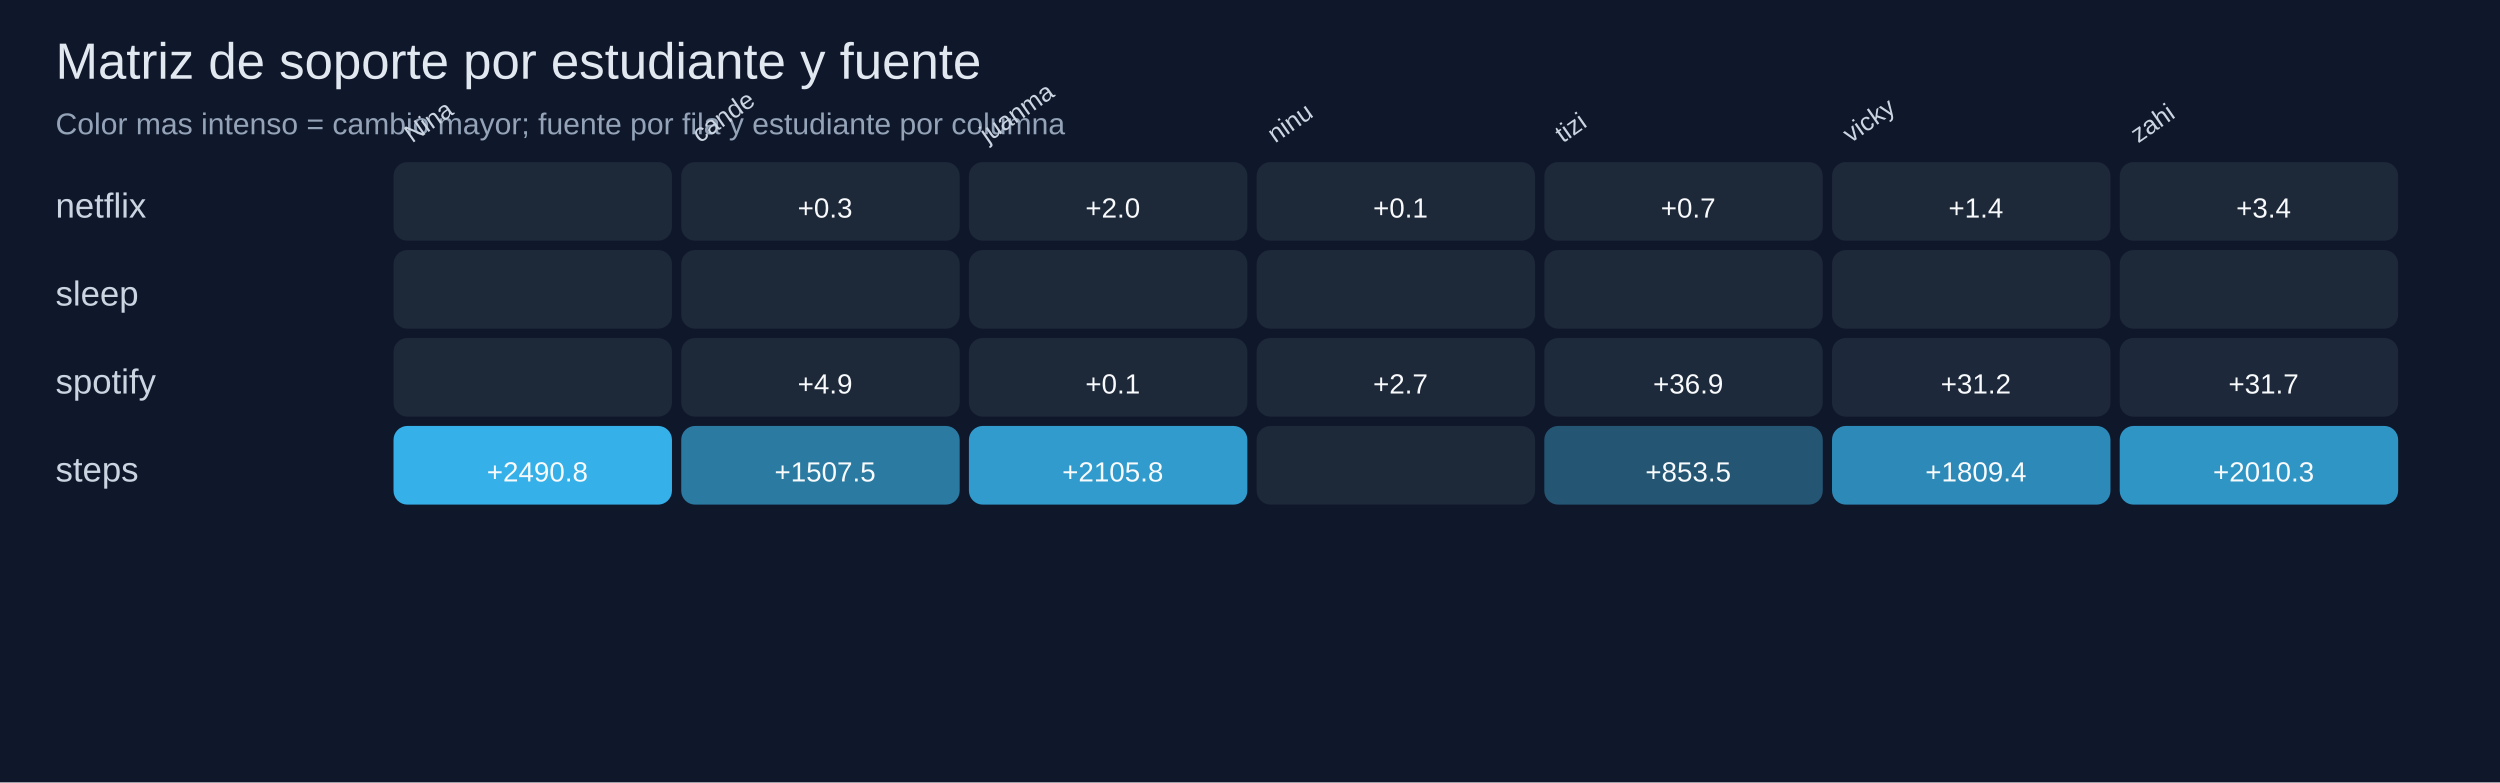
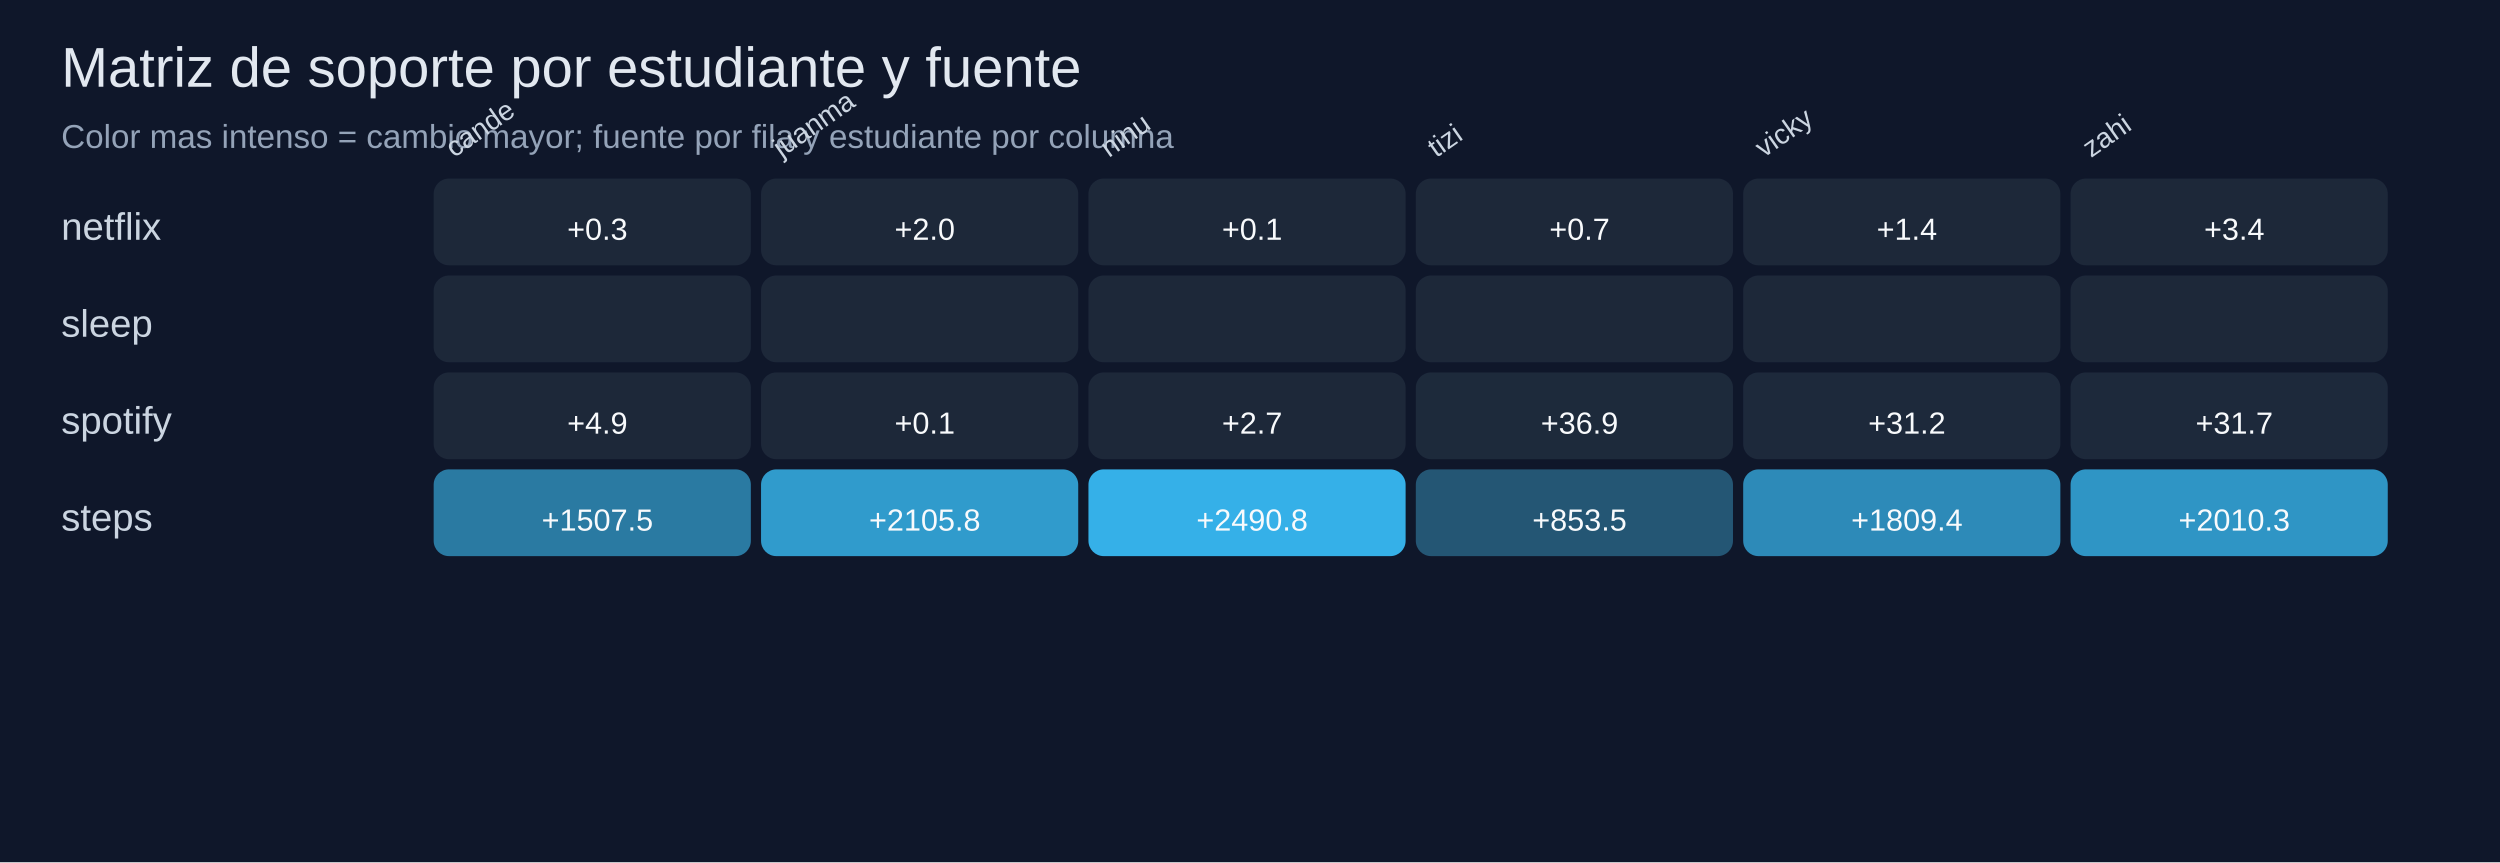
- <svg xmlns="http://www.w3.org/2000/svg" width="1080" height="338" viewBox="0 0 1080 338">
+ <svg xmlns="http://www.w3.org/2000/svg" width="980" height="338" viewBox="0 0 980 338">
  <rect width="100%" height="100%" fill="#0f172a" />
  <text x="24" y="34" fill="#e2e8f0" font-size="22" font-family="Arial, sans-serif">Matriz de soporte por estudiante y fuente</text>
  <text x="24" y="58" fill="#94a3b8" font-size="13" font-family="Arial, sans-serif">Color mas intenso = cambio mayor; fuente por fila y estudiante por columna</text>
-   <text x="178.00" y="62" fill="#cbd5e1" font-size="11" font-family="Arial, sans-serif" transform="rotate(-35 178.00,62)">Nina</text>
-   <text x="302.29" y="62" fill="#cbd5e1" font-size="11" font-family="Arial, sans-serif" transform="rotate(-35 302.29,62)">cande</text>
-   <text x="426.57" y="62" fill="#cbd5e1" font-size="11" font-family="Arial, sans-serif" transform="rotate(-35 426.57,62)">juanma</text>
-   <text x="550.86" y="62" fill="#cbd5e1" font-size="11" font-family="Arial, sans-serif" transform="rotate(-35 550.86,62)">ninu</text>
-   <text x="675.14" y="62" fill="#cbd5e1" font-size="11" font-family="Arial, sans-serif" transform="rotate(-35 675.14,62)">tizi</text>
-   <text x="799.43" y="62" fill="#cbd5e1" font-size="11" font-family="Arial, sans-serif" transform="rotate(-35 799.43,62)">vicky</text>
-   <text x="923.71" y="62" fill="#cbd5e1" font-size="11" font-family="Arial, sans-serif" transform="rotate(-35 923.71,62)">zahi</text>
+   <text x="178.00" y="62" fill="#cbd5e1" font-size="11" font-family="Arial, sans-serif" transform="rotate(-35 178.00,62)">cande</text>
+   <text x="306.33" y="62" fill="#cbd5e1" font-size="11" font-family="Arial, sans-serif" transform="rotate(-35 306.33,62)">juanma</text>
+   <text x="434.67" y="62" fill="#cbd5e1" font-size="11" font-family="Arial, sans-serif" transform="rotate(-35 434.67,62)">ninu</text>
+   <text x="563.00" y="62" fill="#cbd5e1" font-size="11" font-family="Arial, sans-serif" transform="rotate(-35 563.00,62)">tizi</text>
+   <text x="691.33" y="62" fill="#cbd5e1" font-size="11" font-family="Arial, sans-serif" transform="rotate(-35 691.33,62)">vicky</text>
+   <text x="819.67" y="62" fill="#cbd5e1" font-size="11" font-family="Arial, sans-serif" transform="rotate(-35 819.67,62)">zahi</text>
  <text x="24" y="94" fill="#cbd5e1" font-size="15" font-family="Arial, sans-serif">netflix</text>
-   <rect x="170.00" y="70.00" width="120.29" height="34" rx="6" fill="#1e293b" opacity="0.92" />
-   <rect x="294.29" y="70.00" width="120.29" height="34" rx="6" fill="rgb(30,41,59)" opacity="0.92" />
-   <text x="356.43" y="94" text-anchor="middle" fill="#f8fafc" font-size="12" font-family="Arial, sans-serif">+0.3</text>
-   <rect x="418.57" y="70.00" width="120.29" height="34" rx="6" fill="rgb(30,41,59)" opacity="0.92" />
-   <text x="480.71" y="94" text-anchor="middle" fill="#f8fafc" font-size="12" font-family="Arial, sans-serif">+2.0</text>
-   <rect x="542.86" y="70.00" width="120.29" height="34" rx="6" fill="rgb(30,41,59)" opacity="0.92" />
-   <text x="605.00" y="94" text-anchor="middle" fill="#f8fafc" font-size="12" font-family="Arial, sans-serif">+0.1</text>
-   <rect x="667.14" y="70.00" width="120.29" height="34" rx="6" fill="rgb(30,41,59)" opacity="0.92" />
-   <text x="729.29" y="94" text-anchor="middle" fill="#f8fafc" font-size="12" font-family="Arial, sans-serif">+0.7</text>
-   <rect x="791.43" y="70.00" width="120.29" height="34" rx="6" fill="rgb(30,41,59)" opacity="0.92" />
-   <text x="853.57" y="94" text-anchor="middle" fill="#f8fafc" font-size="12" font-family="Arial, sans-serif">+1.4</text>
-   <rect x="915.71" y="70.00" width="120.29" height="34" rx="6" fill="rgb(30,41,59)" opacity="0.92" />
-   <text x="977.86" y="94" text-anchor="middle" fill="#f8fafc" font-size="12" font-family="Arial, sans-serif">+3.4</text>
+   <rect x="170.00" y="70.00" width="124.33" height="34" rx="6" fill="rgb(30,41,59)" opacity="0.92" />
+   <text x="234.17" y="94" text-anchor="middle" fill="#f8fafc" font-size="12" font-family="Arial, sans-serif">+0.3</text>
+   <rect x="298.33" y="70.00" width="124.33" height="34" rx="6" fill="rgb(30,41,59)" opacity="0.92" />
+   <text x="362.50" y="94" text-anchor="middle" fill="#f8fafc" font-size="12" font-family="Arial, sans-serif">+2.0</text>
+   <rect x="426.67" y="70.00" width="124.33" height="34" rx="6" fill="rgb(30,41,59)" opacity="0.92" />
+   <text x="490.83" y="94" text-anchor="middle" fill="#f8fafc" font-size="12" font-family="Arial, sans-serif">+0.1</text>
+   <rect x="555.00" y="70.00" width="124.33" height="34" rx="6" fill="rgb(30,41,59)" opacity="0.92" />
+   <text x="619.17" y="94" text-anchor="middle" fill="#f8fafc" font-size="12" font-family="Arial, sans-serif">+0.7</text>
+   <rect x="683.33" y="70.00" width="124.33" height="34" rx="6" fill="rgb(30,41,59)" opacity="0.92" />
+   <text x="747.50" y="94" text-anchor="middle" fill="#f8fafc" font-size="12" font-family="Arial, sans-serif">+1.4</text>
+   <rect x="811.67" y="70.00" width="124.33" height="34" rx="6" fill="rgb(30,41,59)" opacity="0.92" />
+   <text x="875.83" y="94" text-anchor="middle" fill="#f8fafc" font-size="12" font-family="Arial, sans-serif">+3.4</text>
  <text x="24" y="132" fill="#cbd5e1" font-size="15" font-family="Arial, sans-serif">sleep</text>
-   <rect x="170.00" y="108.00" width="120.29" height="34" rx="6" fill="#1e293b" opacity="0.92" />
-   <rect x="294.29" y="108.00" width="120.29" height="34" rx="6" fill="#1e293b" opacity="0.92" />
-   <rect x="418.57" y="108.00" width="120.29" height="34" rx="6" fill="#1e293b" opacity="0.92" />
-   <rect x="542.86" y="108.00" width="120.29" height="34" rx="6" fill="#1e293b" opacity="0.92" />
-   <rect x="667.14" y="108.00" width="120.29" height="34" rx="6" fill="#1e293b" opacity="0.92" />
-   <rect x="791.43" y="108.00" width="120.29" height="34" rx="6" fill="#1e293b" opacity="0.92" />
-   <rect x="915.71" y="108.00" width="120.29" height="34" rx="6" fill="#1e293b" opacity="0.92" />
+   <rect x="170.00" y="108.00" width="124.33" height="34" rx="6" fill="#1e293b" opacity="0.92" />
+   <rect x="298.33" y="108.00" width="124.33" height="34" rx="6" fill="#1e293b" opacity="0.92" />
+   <rect x="426.67" y="108.00" width="124.33" height="34" rx="6" fill="#1e293b" opacity="0.92" />
+   <rect x="555.00" y="108.00" width="124.33" height="34" rx="6" fill="#1e293b" opacity="0.92" />
+   <rect x="683.33" y="108.00" width="124.33" height="34" rx="6" fill="#1e293b" opacity="0.92" />
+   <rect x="811.67" y="108.00" width="124.33" height="34" rx="6" fill="#1e293b" opacity="0.92" />
  <text x="24" y="170" fill="#cbd5e1" font-size="15" font-family="Arial, sans-serif">spotify</text>
-   <rect x="170.00" y="146.00" width="120.29" height="34" rx="6" fill="#1e293b" opacity="0.92" />
-   <rect x="294.29" y="146.00" width="120.29" height="34" rx="6" fill="rgb(30,41,59)" opacity="0.92" />
-   <text x="356.43" y="170" text-anchor="middle" fill="#f8fafc" font-size="12" font-family="Arial, sans-serif">+4.9</text>
-   <rect x="418.57" y="146.00" width="120.29" height="34" rx="6" fill="rgb(30,41,59)" opacity="0.92" />
-   <text x="480.71" y="170" text-anchor="middle" fill="#f8fafc" font-size="12" font-family="Arial, sans-serif">+0.1</text>
-   <rect x="542.86" y="146.00" width="120.29" height="34" rx="6" fill="rgb(30,41,59)" opacity="0.92" />
-   <text x="605.00" y="170" text-anchor="middle" fill="#f8fafc" font-size="12" font-family="Arial, sans-serif">+2.7</text>
-   <rect x="667.14" y="146.00" width="120.29" height="34" rx="6" fill="rgb(30,43,61)" opacity="0.92" />
-   <text x="729.29" y="170" text-anchor="middle" fill="#f8fafc" font-size="12" font-family="Arial, sans-serif">+36.9</text>
-   <rect x="791.43" y="146.00" width="120.29" height="34" rx="6" fill="rgb(30,42,61)" opacity="0.92" />
-   <text x="853.57" y="170" text-anchor="middle" fill="#f8fafc" font-size="12" font-family="Arial, sans-serif">+31.2</text>
-   <rect x="915.71" y="146.00" width="120.29" height="34" rx="6" fill="rgb(30,42,61)" opacity="0.92" />
-   <text x="977.86" y="170" text-anchor="middle" fill="#f8fafc" font-size="12" font-family="Arial, sans-serif">+31.7</text>
+   <rect x="170.00" y="146.00" width="124.33" height="34" rx="6" fill="rgb(30,41,59)" opacity="0.92" />
+   <text x="234.17" y="170" text-anchor="middle" fill="#f8fafc" font-size="12" font-family="Arial, sans-serif">+4.9</text>
+   <rect x="298.33" y="146.00" width="124.33" height="34" rx="6" fill="rgb(30,41,59)" opacity="0.92" />
+   <text x="362.50" y="170" text-anchor="middle" fill="#f8fafc" font-size="12" font-family="Arial, sans-serif">+0.1</text>
+   <rect x="426.67" y="146.00" width="124.33" height="34" rx="6" fill="rgb(30,41,59)" opacity="0.92" />
+   <text x="490.83" y="170" text-anchor="middle" fill="#f8fafc" font-size="12" font-family="Arial, sans-serif">+2.7</text>
+   <rect x="555.00" y="146.00" width="124.33" height="34" rx="6" fill="rgb(30,43,61)" opacity="0.92" />
+   <text x="619.17" y="170" text-anchor="middle" fill="#f8fafc" font-size="12" font-family="Arial, sans-serif">+36.9</text>
+   <rect x="683.33" y="146.00" width="124.33" height="34" rx="6" fill="rgb(30,42,61)" opacity="0.92" />
+   <text x="747.50" y="170" text-anchor="middle" fill="#f8fafc" font-size="12" font-family="Arial, sans-serif">+31.2</text>
+   <rect x="811.67" y="146.00" width="124.33" height="34" rx="6" fill="rgb(30,42,61)" opacity="0.92" />
+   <text x="875.83" y="170" text-anchor="middle" fill="#f8fafc" font-size="12" font-family="Arial, sans-serif">+31.7</text>
  <text x="24" y="208" fill="#cbd5e1" font-size="15" font-family="Arial, sans-serif">steps</text>
-   <rect x="170.00" y="184.00" width="120.29" height="34" rx="6" fill="rgb(56,189,248)" opacity="0.92" />
-   <text x="232.14" y="208" text-anchor="middle" fill="#f8fafc" font-size="12" font-family="Arial, sans-serif">+2490.8</text>
-   <rect x="294.29" y="184.00" width="120.29" height="34" rx="6" fill="rgb(45,130,173)" opacity="0.92" />
-   <text x="356.43" y="208" text-anchor="middle" fill="#f8fafc" font-size="12" font-family="Arial, sans-serif">+1507.5</text>
-   <rect x="418.57" y="184.00" width="120.29" height="34" rx="6" fill="rgb(51,166,218)" opacity="0.92" />
-   <text x="480.71" y="208" text-anchor="middle" fill="#f8fafc" font-size="12" font-family="Arial, sans-serif">+2105.8</text>
-   <rect x="542.86" y="184.00" width="120.29" height="34" rx="6" fill="#1e293b" opacity="0.92" />
-   <rect x="667.14" y="184.00" width="120.29" height="34" rx="6" fill="rgb(38,91,123)" opacity="0.92" />
-   <text x="729.29" y="208" text-anchor="middle" fill="#f8fafc" font-size="12" font-family="Arial, sans-serif">+853.5</text>
-   <rect x="791.43" y="184.00" width="120.29" height="34" rx="6" fill="rgb(48,148,196)" opacity="0.92" />
-   <text x="853.57" y="208" text-anchor="middle" fill="#f8fafc" font-size="12" font-family="Arial, sans-serif">+1809.4</text>
-   <rect x="915.71" y="184.00" width="120.29" height="34" rx="6" fill="rgb(50,160,211)" opacity="0.92" />
-   <text x="977.86" y="208" text-anchor="middle" fill="#f8fafc" font-size="12" font-family="Arial, sans-serif">+2010.3</text>
+   <rect x="170.00" y="184.00" width="124.33" height="34" rx="6" fill="rgb(45,130,173)" opacity="0.92" />
+   <text x="234.17" y="208" text-anchor="middle" fill="#f8fafc" font-size="12" font-family="Arial, sans-serif">+1507.5</text>
+   <rect x="298.33" y="184.00" width="124.33" height="34" rx="6" fill="rgb(51,166,218)" opacity="0.92" />
+   <text x="362.50" y="208" text-anchor="middle" fill="#f8fafc" font-size="12" font-family="Arial, sans-serif">+2105.8</text>
+   <rect x="426.67" y="184.00" width="124.33" height="34" rx="6" fill="rgb(56,189,248)" opacity="0.92" />
+   <text x="490.83" y="208" text-anchor="middle" fill="#f8fafc" font-size="12" font-family="Arial, sans-serif">+2490.8</text>
+   <rect x="555.00" y="184.00" width="124.33" height="34" rx="6" fill="rgb(38,91,123)" opacity="0.92" />
+   <text x="619.17" y="208" text-anchor="middle" fill="#f8fafc" font-size="12" font-family="Arial, sans-serif">+853.5</text>
+   <rect x="683.33" y="184.00" width="124.33" height="34" rx="6" fill="rgb(48,148,196)" opacity="0.92" />
+   <text x="747.50" y="208" text-anchor="middle" fill="#f8fafc" font-size="12" font-family="Arial, sans-serif">+1809.4</text>
+   <rect x="811.67" y="184.00" width="124.33" height="34" rx="6" fill="rgb(50,160,211)" opacity="0.92" />
+   <text x="875.83" y="208" text-anchor="middle" fill="#f8fafc" font-size="12" font-family="Arial, sans-serif">+2010.3</text>
</svg>
